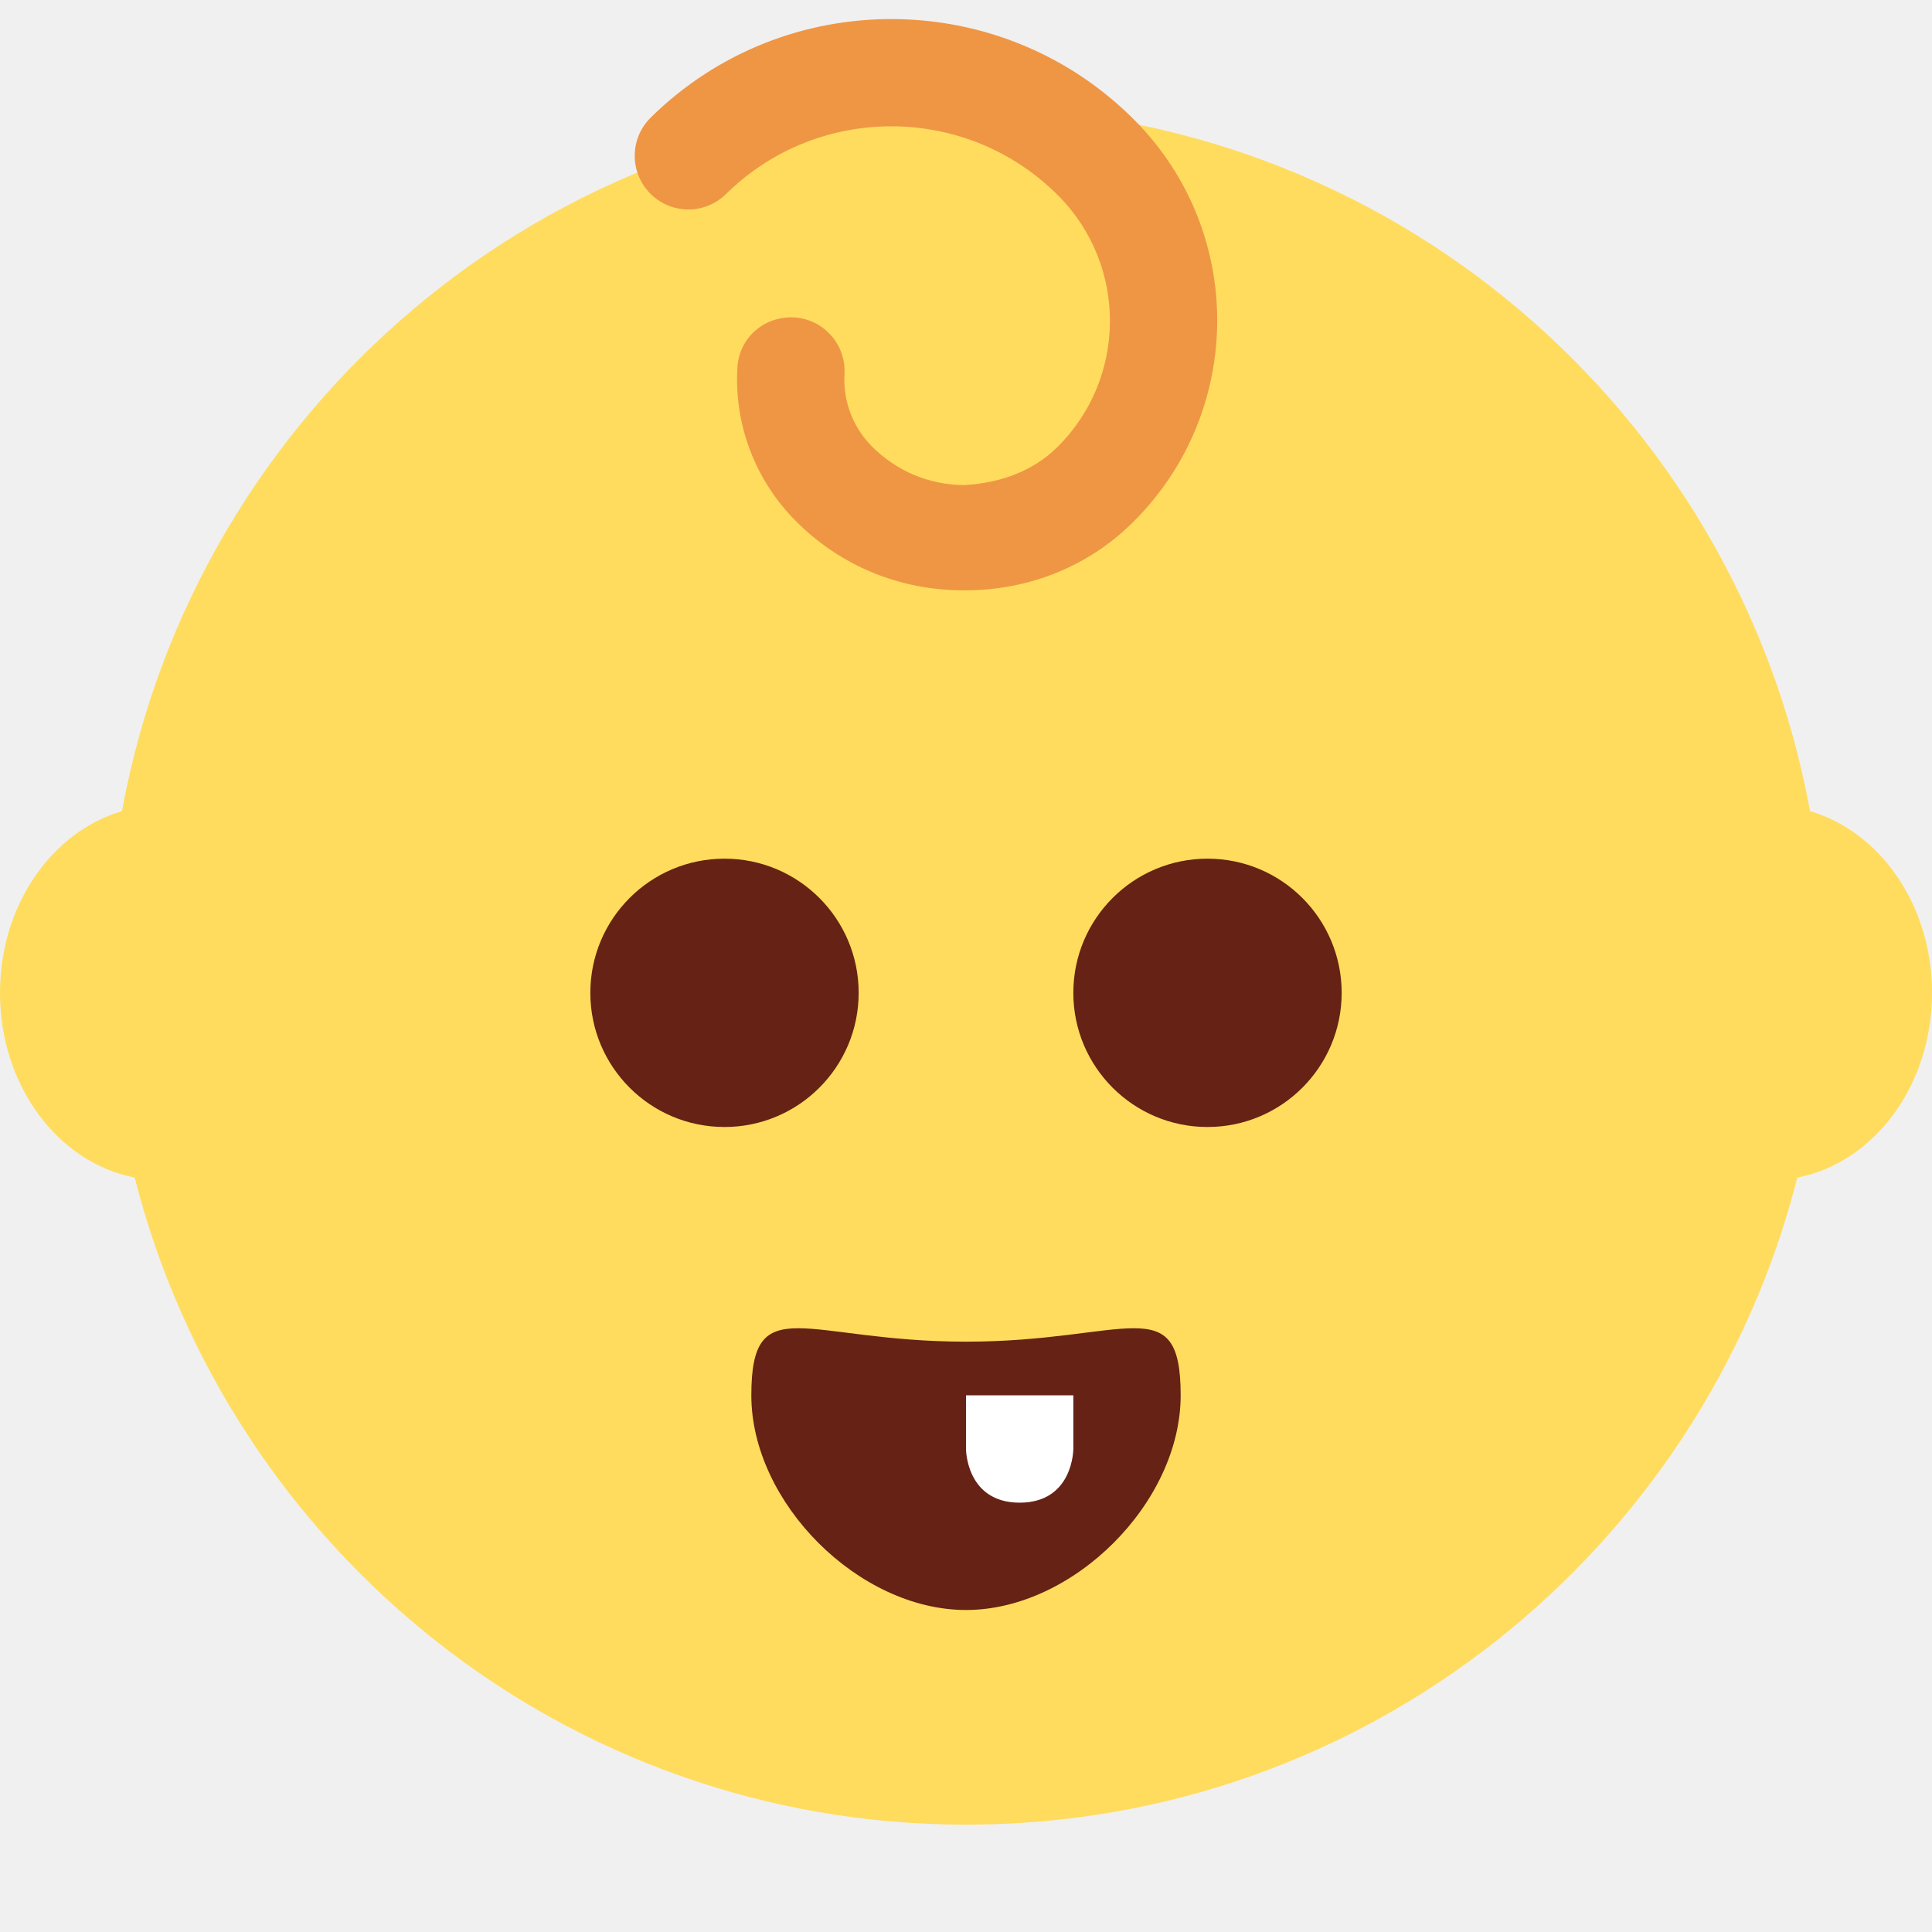
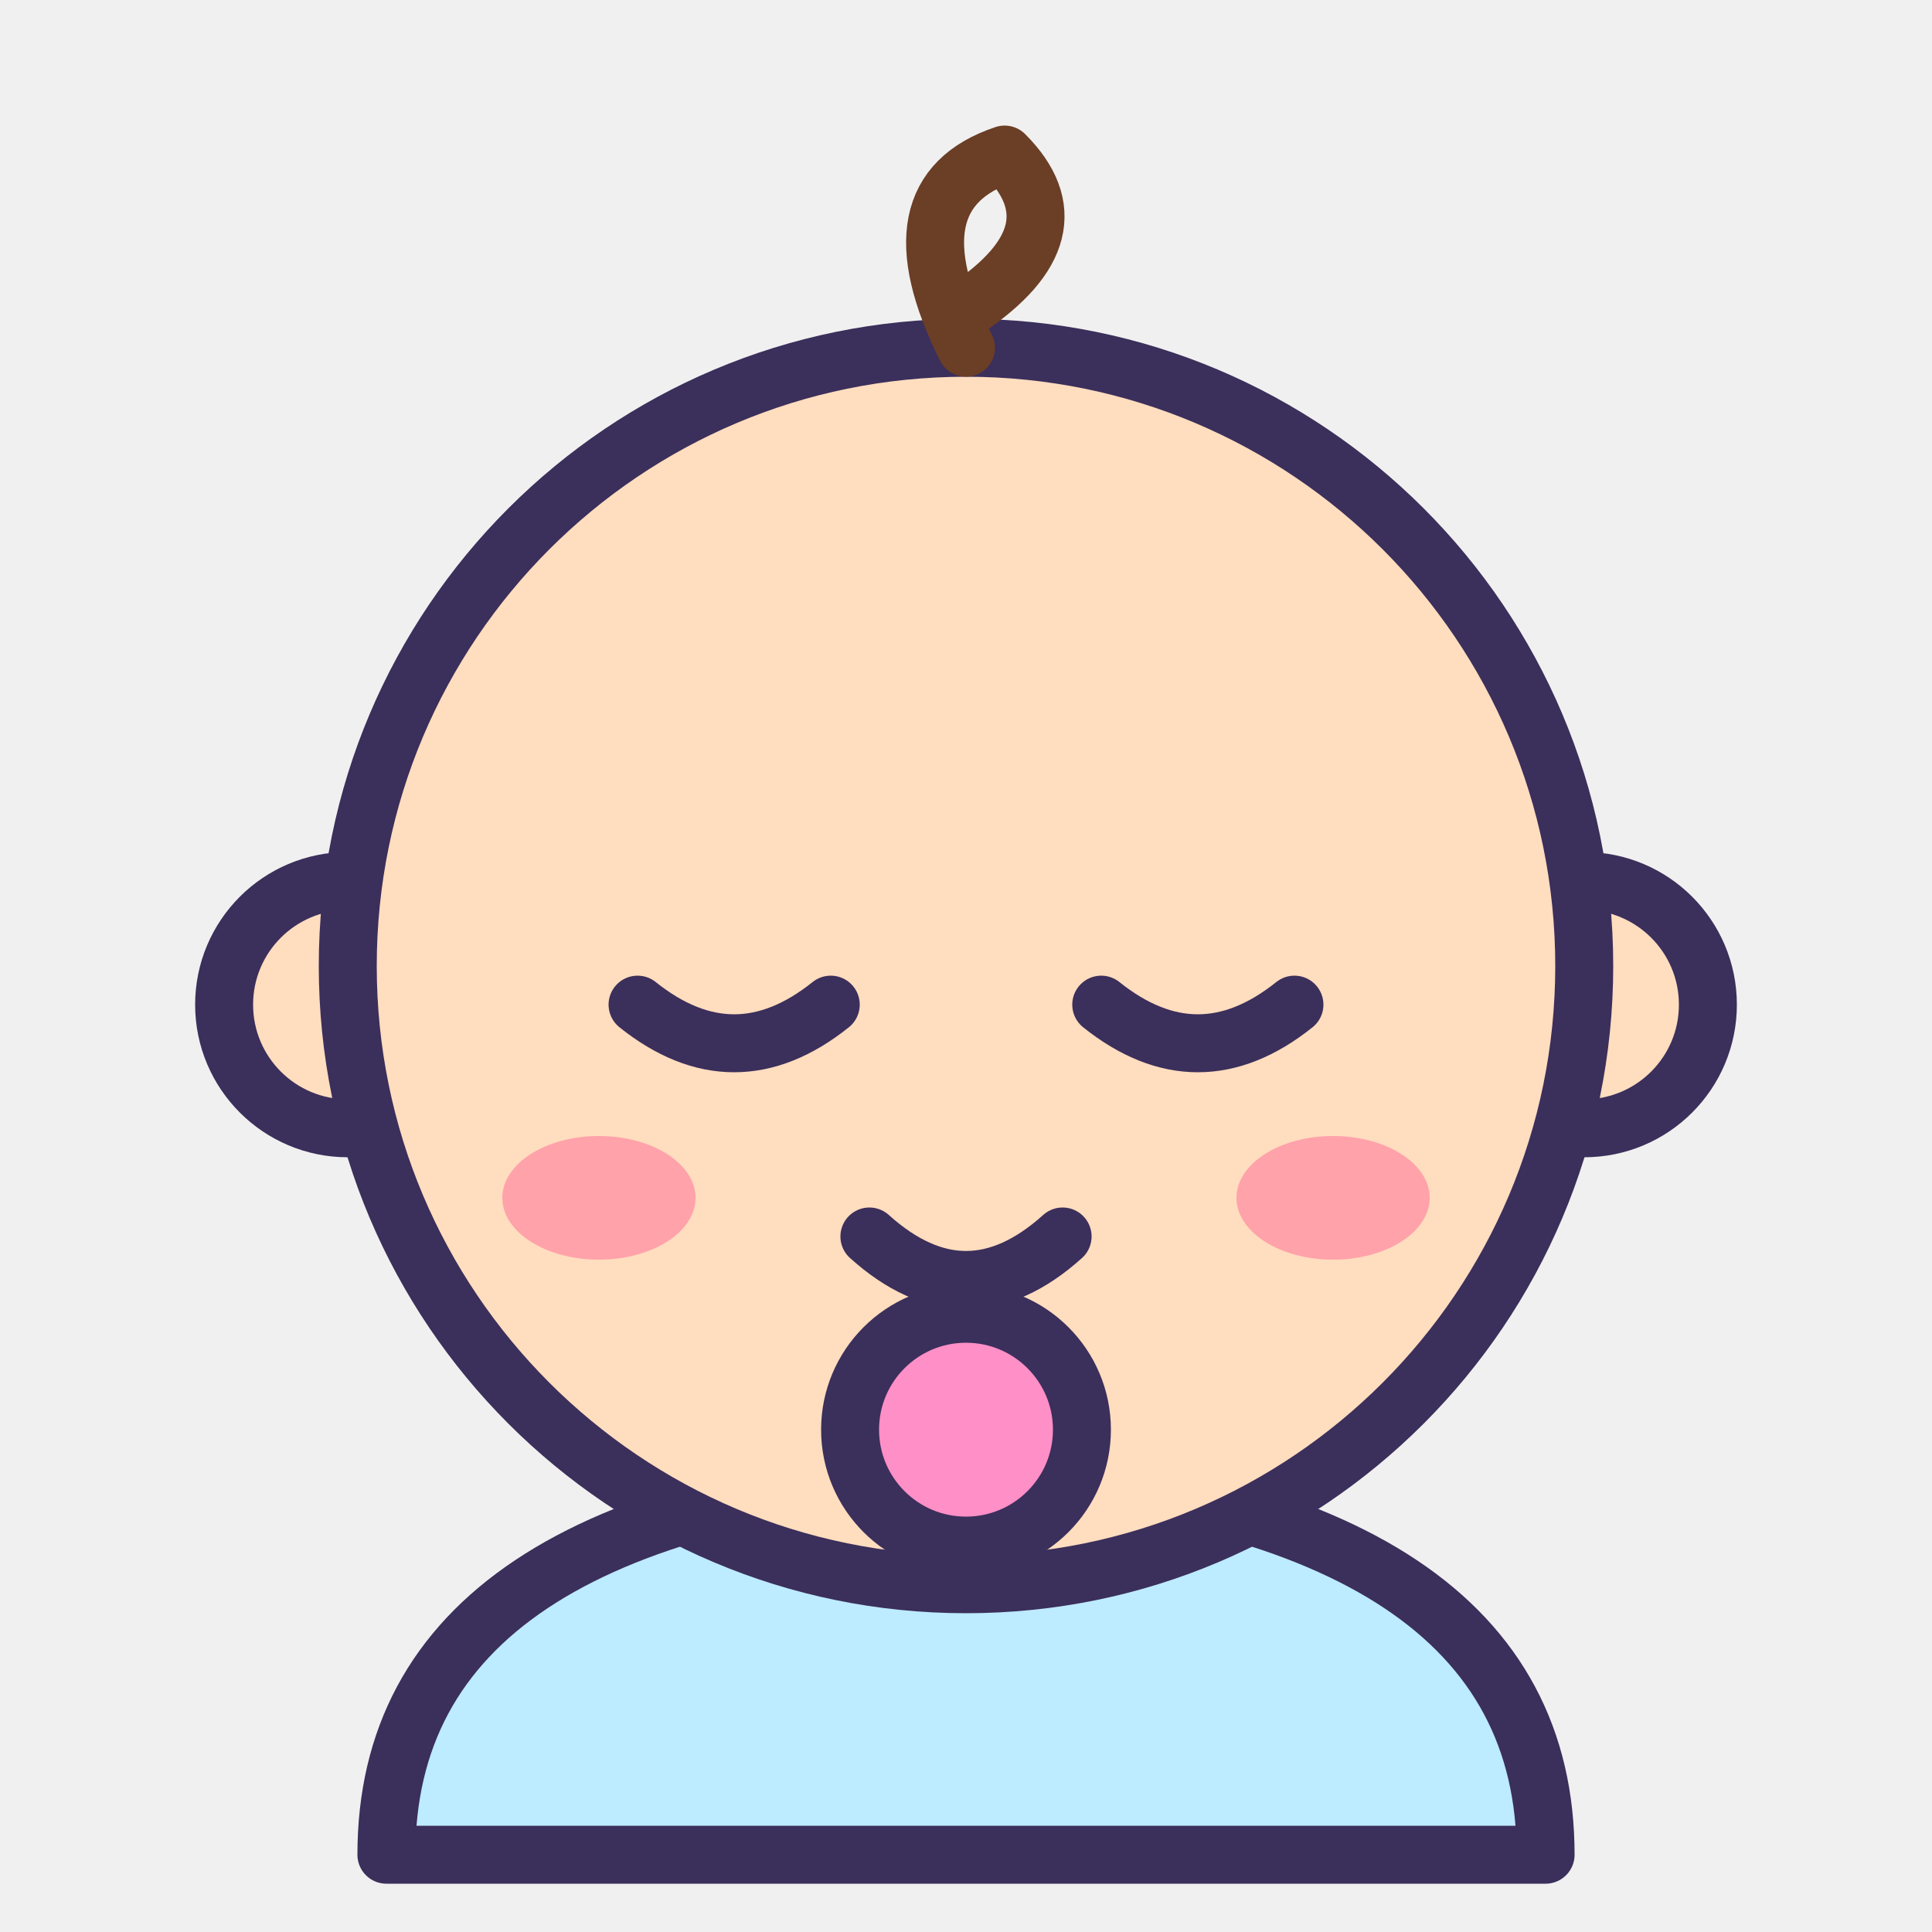
- <svg xmlns="http://www.w3.org/2000/svg" viewBox="0 0 36 36" preserveAspectRatio="xMidYMid meet">
-   <path fill="#FFDC5D" d="M36 18.5c0-1.639-.97-3.004-2.273-3.385C32.367 7.658 25.85 2 18 2 10.15 2 3.633 7.658 2.273 15.115.97 15.496 0 16.861 0 18.5c0 1.736 1.087 3.168 2.51 3.442C4.269 28.868 10.527 34 18 34c7.473 0 13.731-5.132 15.49-12.058C34.912 21.668 36 20.236 36 18.5z" />
-   <path fill="#662214" d="M18 25c-3 0-4-1-4 1s2 4 4 4 4-2 4-4-1-1-4-1z" />
-   <circle fill="#662214" cx="22.5" cy="18.5" r="2.5" />
-   <circle fill="#662214" cx="13.5" cy="18.5" r="2.5" />
-   <path fill="#FFF" d="M18 26h2v1s0 1-1 1-1-1-1-1v-1z" />
-   <path fill="#EF9645" d="M17.982 11h-.031c-1.188 0-2.301-.458-3.135-1.304-.746-.756-1.138-1.787-1.076-2.847.032-.551.49-.96 1.057-.935.551.033.972.508.939 1.06-.029.495.155.983.503 1.336.459.466 1.071.725 1.725.729.653-.036 1.27-.247 1.735-.705 1.298-1.28 1.312-3.378.032-4.677-1.699-1.721-4.48-1.74-6.202-.042-.394.389-1.027.383-1.414-.01-.388-.393-.383-1.026.01-1.414 2.506-2.472 6.557-2.444 9.03.062 2.055 2.084 2.031 5.432-.052 7.486-.836.826-1.945 1.261-3.121 1.261z" />
+ <svg xmlns="http://www.w3.org/2000/svg" viewBox="0 0 100 100" data-bare="1">
+   <path d="M20 96 Q20 78 50 76 Q80 78 80 96Z" fill="#BDEBFF" stroke="#3B2F5B" stroke-width="3" stroke-linejoin="round" stroke-linecap="round" />
+   <circle cx="18" cy="52" r="6.4" fill="#FFDDBF" stroke="#3B2F5B" stroke-width="3" stroke-linejoin="round" stroke-linecap="round" />
+   <circle cx="82" cy="52" r="6.4" fill="#FFDDBF" stroke="#3B2F5B" stroke-width="3" stroke-linejoin="round" stroke-linecap="round" />
+   <circle cx="50" cy="50" r="32" fill="#FFDDBF" stroke="#3B2F5B" stroke-width="3" stroke-linejoin="round" stroke-linecap="round" />
+   <path d="M50 18 Q46 10 52 8 Q56 12 50 16" fill="none" stroke="#6B3E26" stroke-width="3" stroke-linecap="round" stroke-linejoin="round" />
+   <path d="M33 52 Q38 56 43 52" fill="none" stroke="#3B2F5B" stroke-width="3" stroke-linecap="round" stroke-linejoin="round" />
+   <path d="M57 52 Q62 56 67 52" fill="none" stroke="#3B2F5B" stroke-width="3" stroke-linecap="round" stroke-linejoin="round" />
+   <ellipse cx="31" cy="62" rx="5" ry="3.2" fill="#FF8FA3" opacity=".75" />
+   <ellipse cx="69" cy="62" rx="5" ry="3.2" fill="#FF8FA3" opacity=".75" />
+   <path d="M45 64 Q50 68.5 55 64" fill="none" stroke="#3B2F5B" stroke-width="3" stroke-linecap="round" stroke-linejoin="round" />
+   <circle cx="50" cy="74" r="6" fill="#FF8FC7" stroke="#3B2F5B" stroke-width="3" stroke-linejoin="round" stroke-linecap="round" />
</svg>
